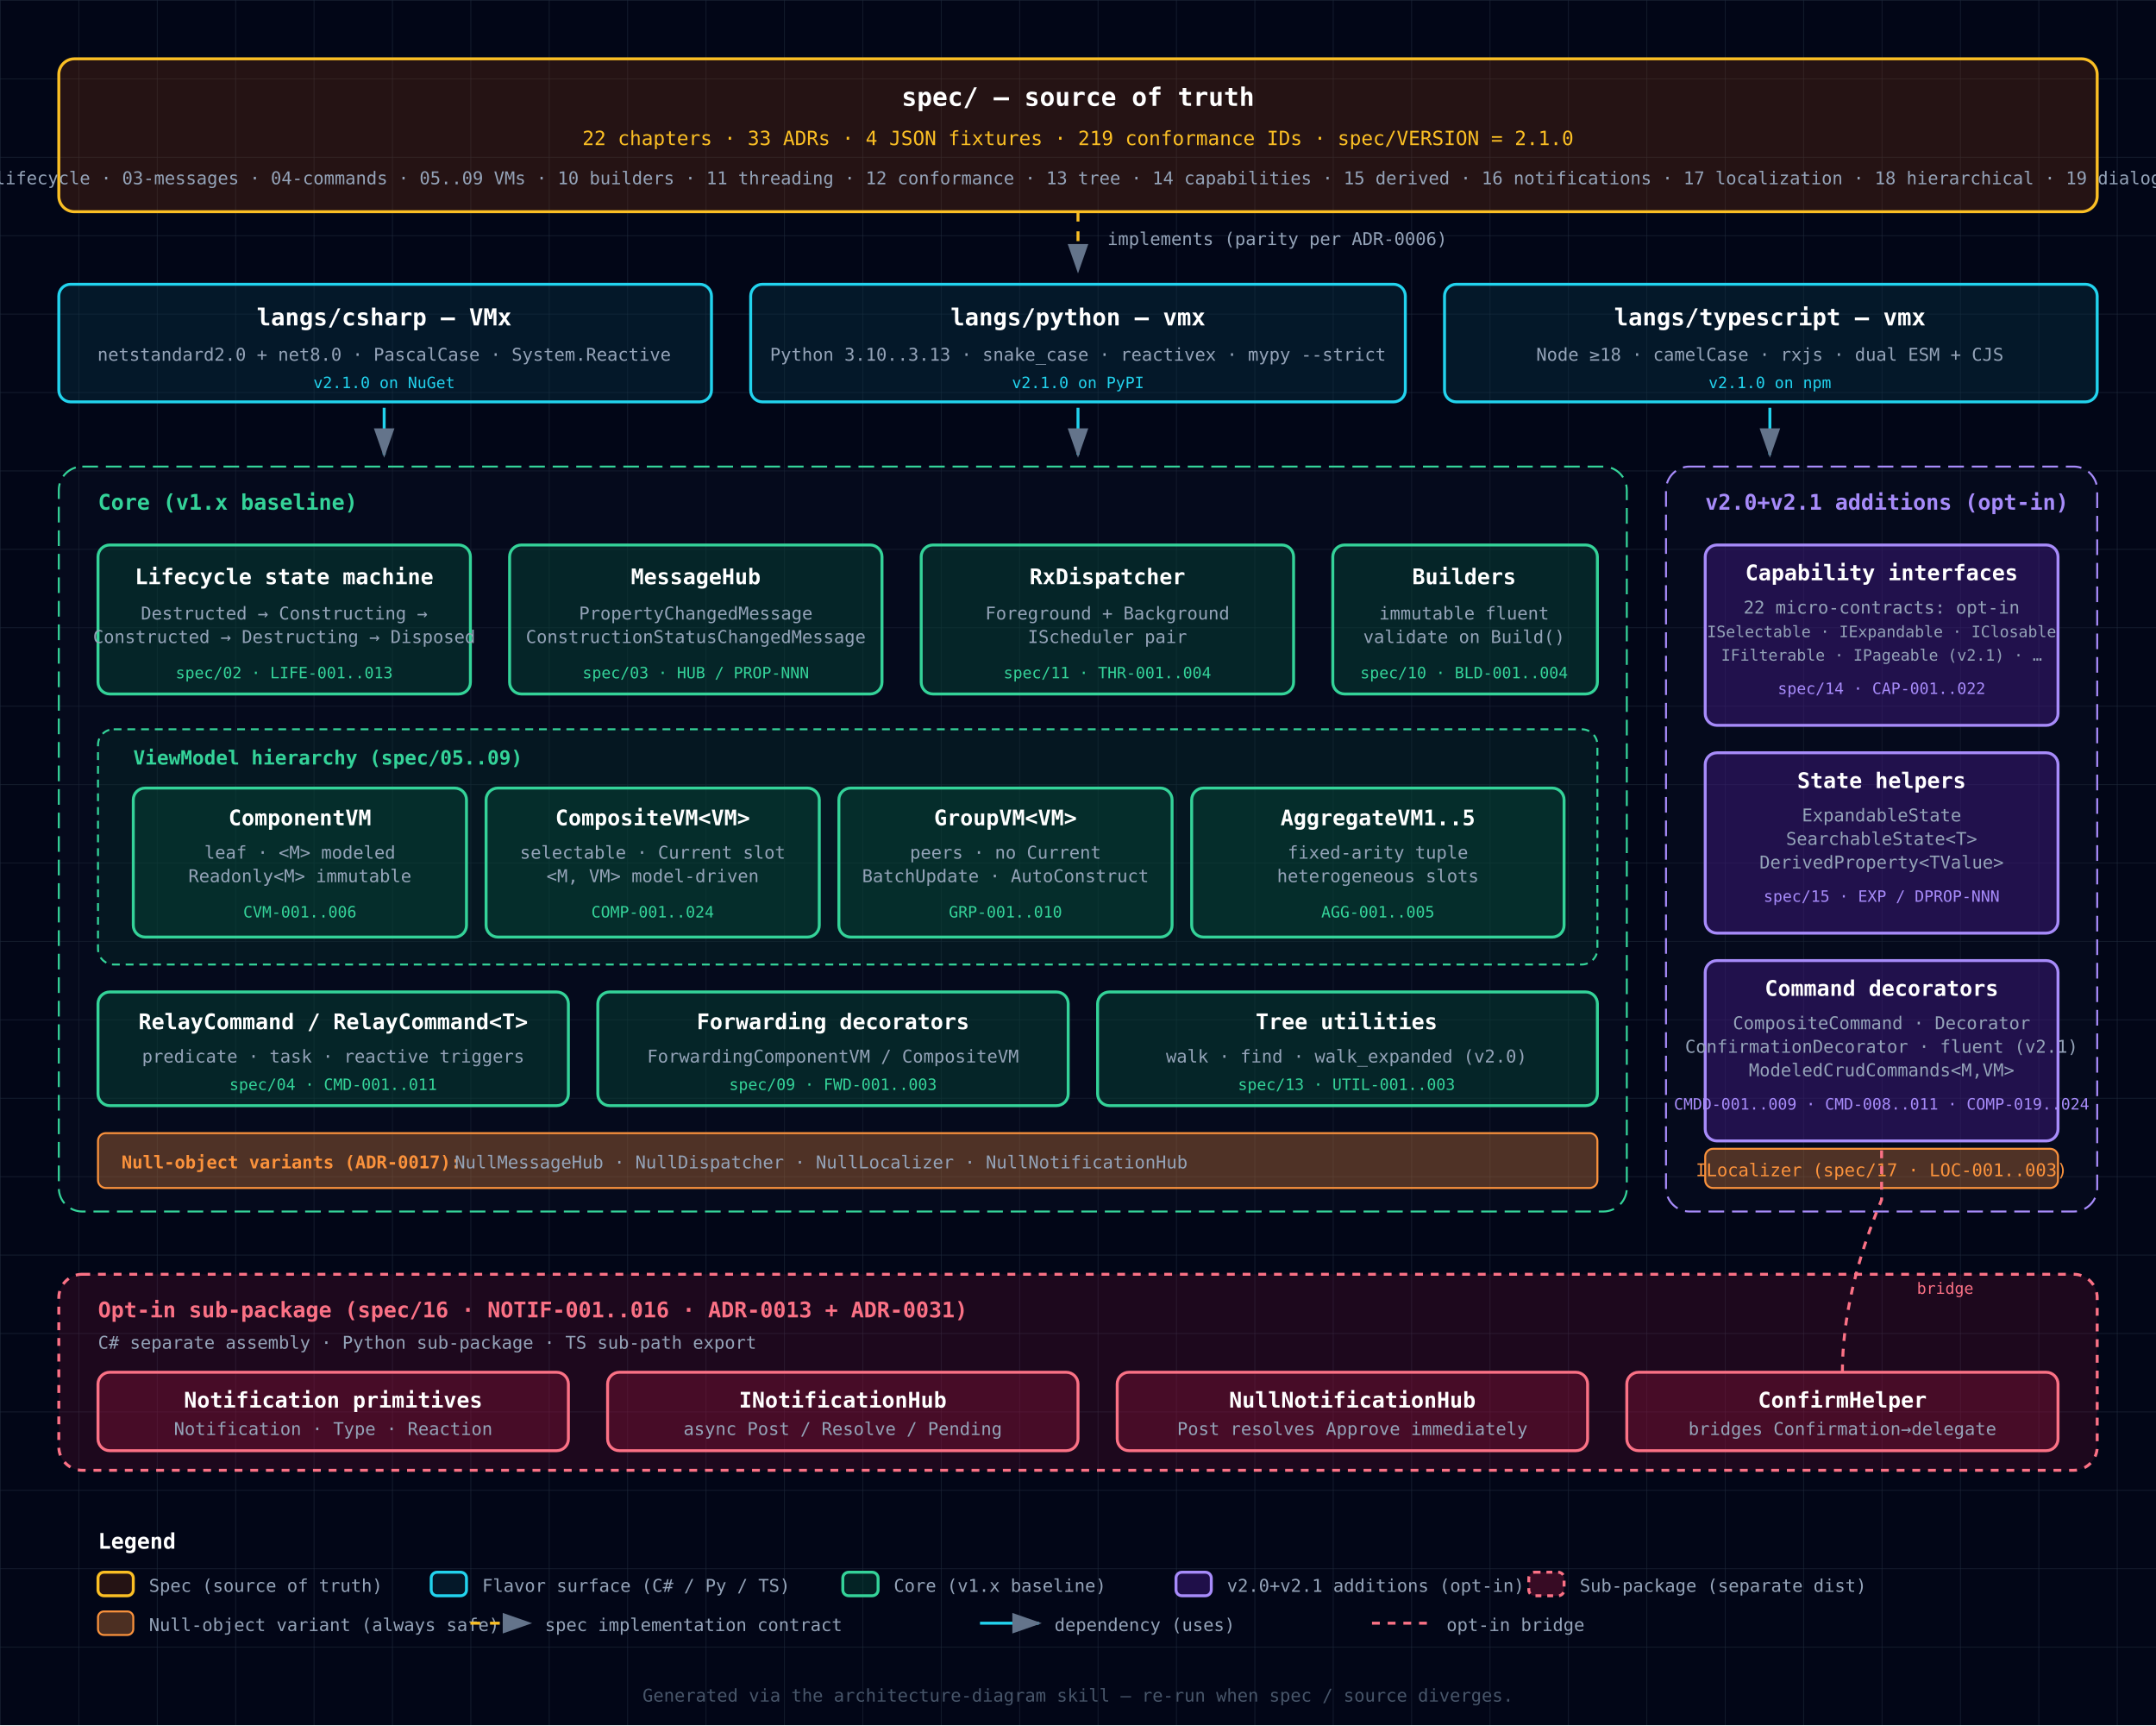
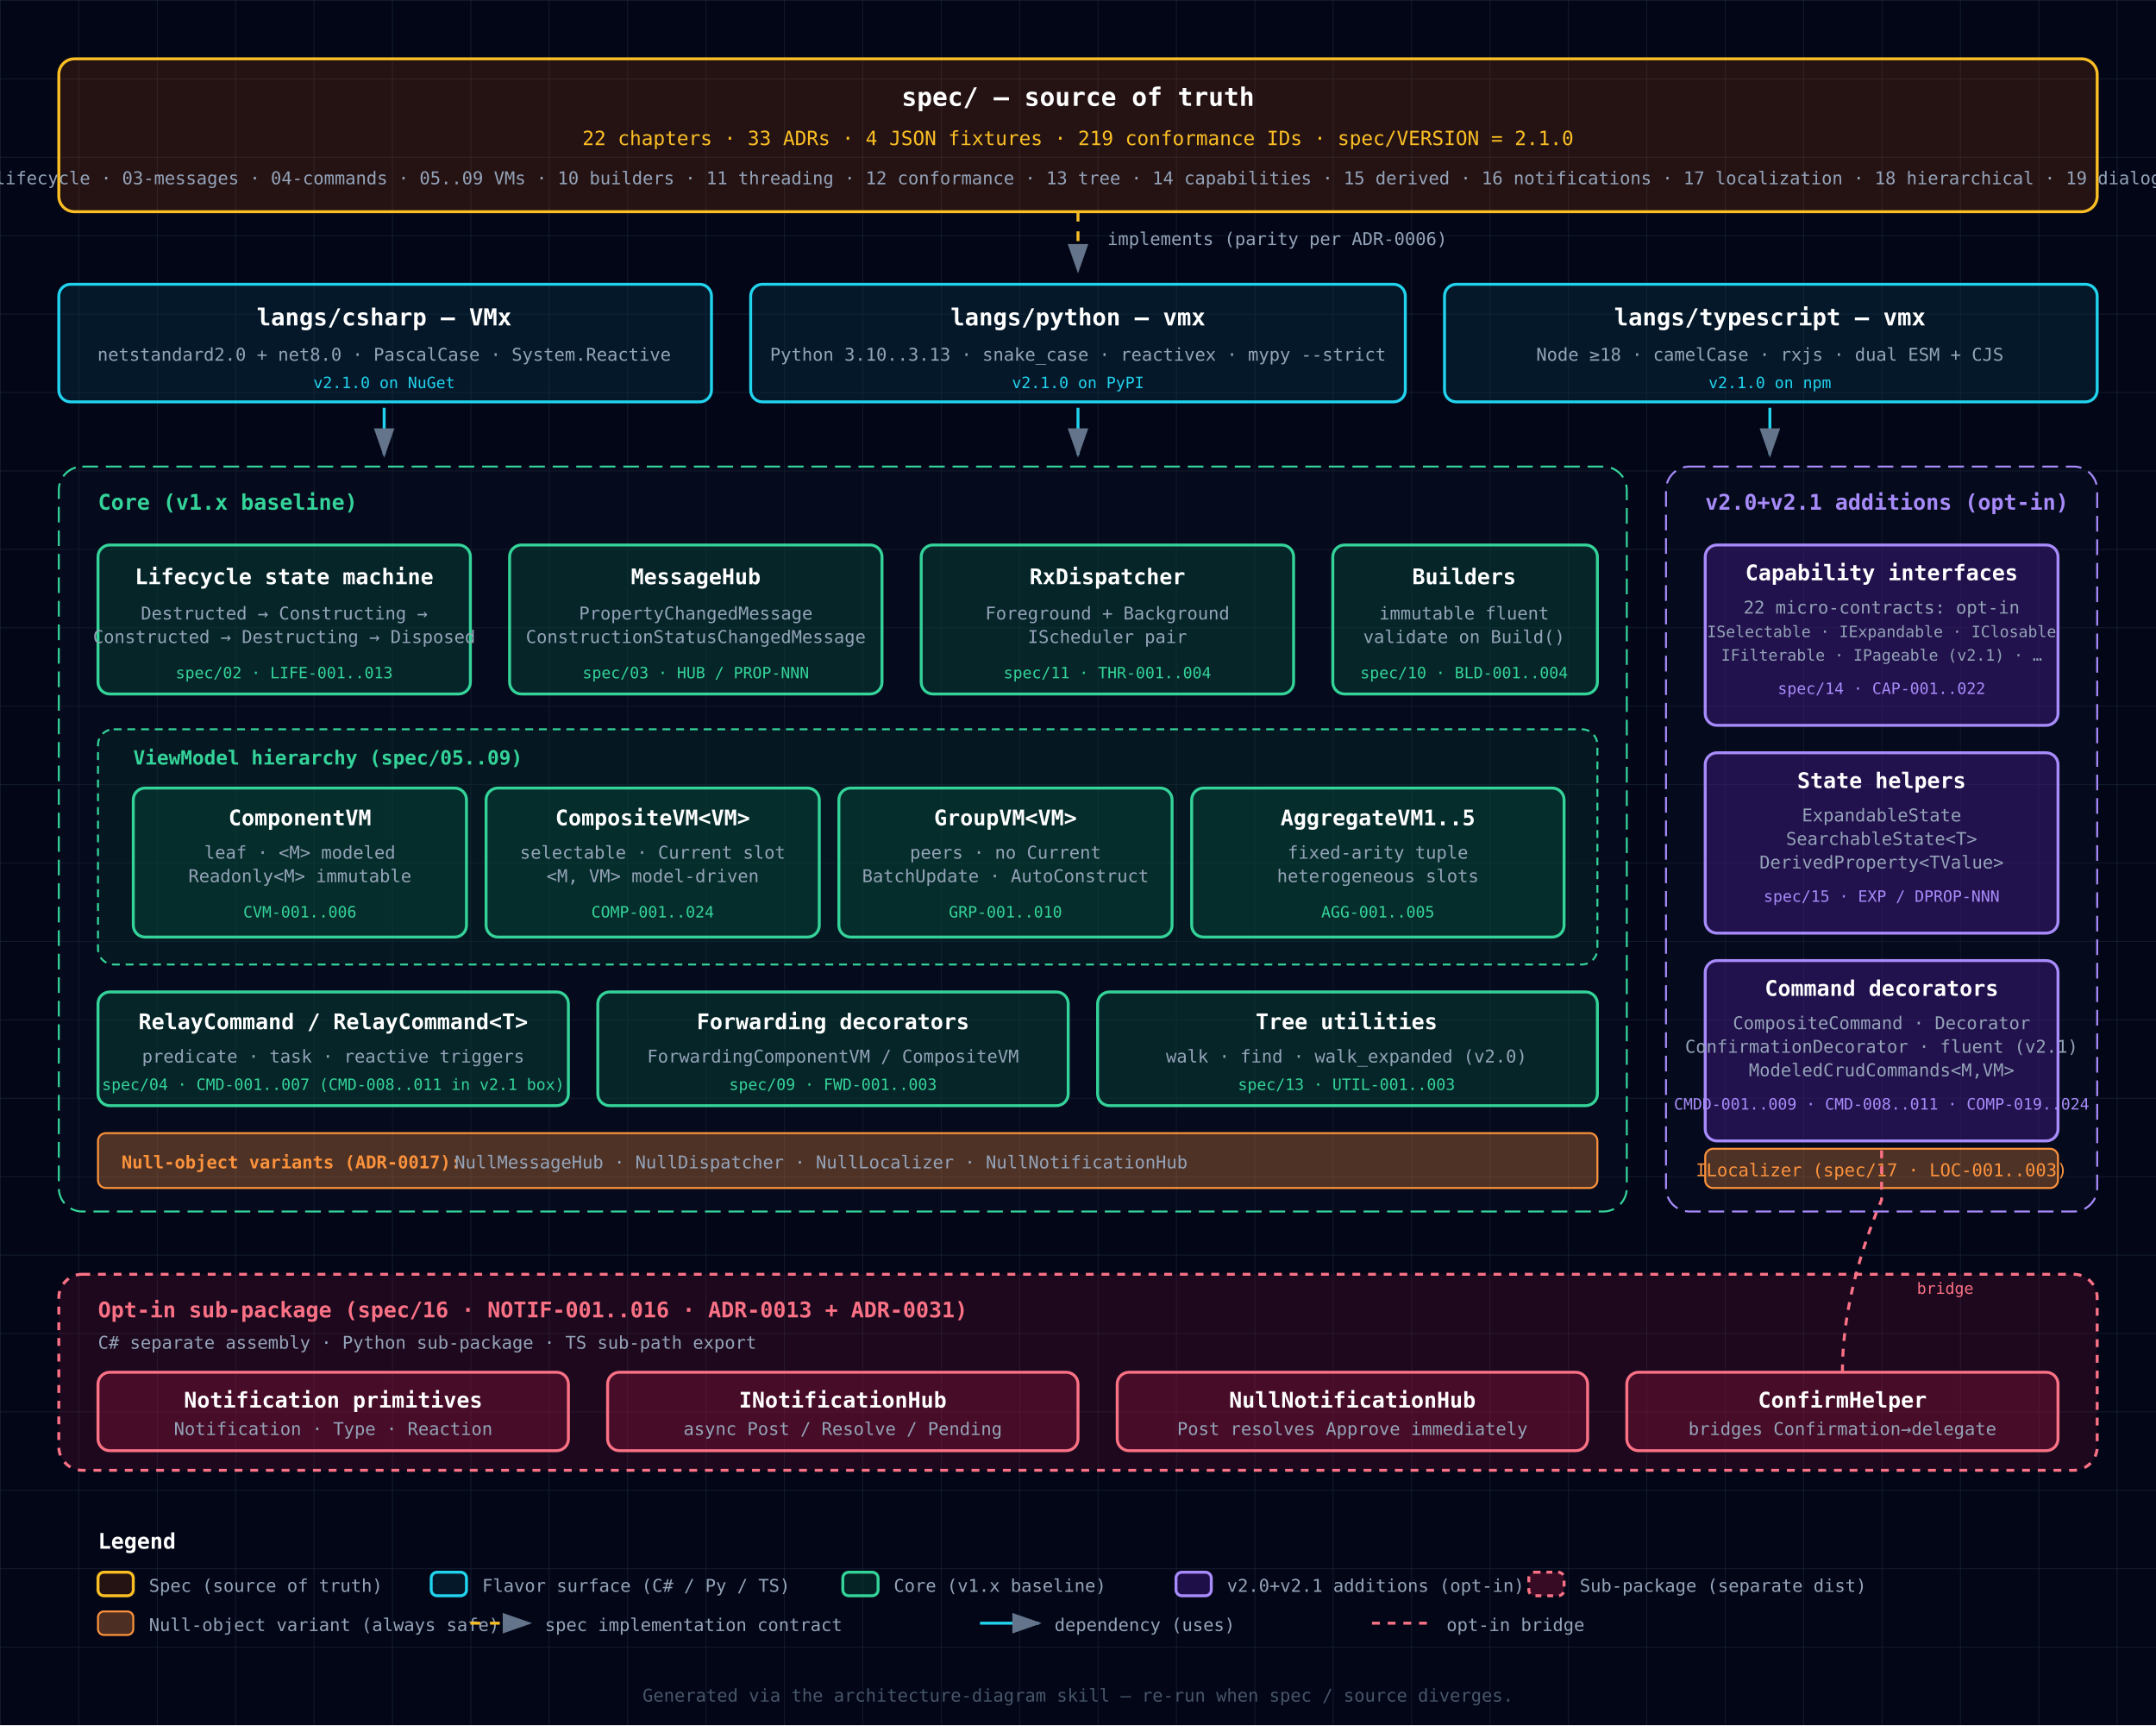
<svg xmlns="http://www.w3.org/2000/svg" viewBox="0 0 1100 880" width="1100" height="880" font-family="ui-monospace, 'JetBrains Mono', Menlo, Consolas, monospace">
  <defs>
    <marker id="arrowhead" markerWidth="10" markerHeight="7" refX="9" refY="3.5" orient="auto">
      <polygon points="0 0, 10 3.5, 0 7" fill="#64748b" />
    </marker>
    <pattern id="grid" width="40" height="40" patternUnits="userSpaceOnUse">
      <path d="M 40 0 L 0 0 0 40" fill="none" stroke="#1e293b" stroke-width="0.5" />
    </pattern>
  </defs>
  <rect width="100%" height="100%" fill="#020617" />
  <rect width="100%" height="100%" fill="url(#grid)" />
  <rect x="30" y="30" width="1040" height="78" rx="8" fill="rgba(120, 53, 15, 0.3)" stroke="#fbbf24" stroke-width="1.5" />
  <text x="550" y="54" fill="white" font-size="13" font-weight="700" text-anchor="middle">spec/ — source of truth</text>
  <text x="550" y="74" fill="#fbbf24" font-size="10" text-anchor="middle">22 chapters · 33 ADRs · 4 JSON fixtures · 219 conformance IDs · spec/VERSION = 2.1.0</text>
  <text x="550" y="94" fill="#94a3b8" font-size="9" text-anchor="middle">00-overview · 01-concepts · 02-lifecycle · 03-messages · 04-commands · 05..09 VMs · 10 builders · 11 threading · 12 conformance · 13 tree · 14 capabilities · 15 derived · 16 notifications · 17 localization · 18 hierarchical · 19 dialogs · 20 form-vm · 21 collections</text>
  <line x1="550" y1="108" x2="550" y2="138" stroke="#fbbf24" stroke-width="1.5" stroke-dasharray="5,5" marker-end="url(#arrowhead)" />
  <text x="565" y="125" fill="#94a3b8" font-size="9">implements (parity per ADR-0006)</text>
  <rect x="30" y="145" width="333" height="60" rx="6" fill="rgba(8, 51, 68, 0.4)" stroke="#22d3ee" stroke-width="1.5" />
  <text x="196" y="166" fill="white" font-size="12" font-weight="600" text-anchor="middle">langs/csharp — VMx</text>
  <text x="196" y="184" fill="#94a3b8" font-size="9" text-anchor="middle">netstandard2.0 + net8.0 · PascalCase · System.Reactive</text>
  <text x="196" y="198" fill="#22d3ee" font-size="8" text-anchor="middle">v2.1.0 on NuGet</text>
  <rect x="383" y="145" width="334" height="60" rx="6" fill="rgba(8, 51, 68, 0.4)" stroke="#22d3ee" stroke-width="1.5" />
  <text x="550" y="166" fill="white" font-size="12" font-weight="600" text-anchor="middle">langs/python — vmx</text>
  <text x="550" y="184" fill="#94a3b8" font-size="9" text-anchor="middle">Python 3.10..3.13 · snake_case · reactivex · mypy --strict</text>
  <text x="550" y="198" fill="#22d3ee" font-size="8" text-anchor="middle">v2.1.0 on PyPI</text>
  <rect x="737" y="145" width="333" height="60" rx="6" fill="rgba(8, 51, 68, 0.4)" stroke="#22d3ee" stroke-width="1.5" />
  <text x="903" y="166" fill="white" font-size="12" font-weight="600" text-anchor="middle">langs/typescript — vmx</text>
  <text x="903" y="184" fill="#94a3b8" font-size="9" text-anchor="middle">Node ≥18 · camelCase · rxjs · dual ESM + CJS</text>
  <text x="903" y="198" fill="#22d3ee" font-size="8" text-anchor="middle">v2.1.0 on npm</text>
  <line x1="196" y1="208" x2="196" y2="232" stroke="#22d3ee" stroke-width="1.5" marker-end="url(#arrowhead)" />
  <line x1="550" y1="208" x2="550" y2="232" stroke="#22d3ee" stroke-width="1.5" marker-end="url(#arrowhead)" />
  <line x1="903" y1="208" x2="903" y2="232" stroke="#22d3ee" stroke-width="1.5" marker-end="url(#arrowhead)" />
  <rect x="30" y="238" width="800" height="380" rx="12" fill="rgba(15, 23, 42, 0.3)" stroke="#34d399" stroke-width="1" stroke-dasharray="8,4" />
  <text x="50" y="260" fill="#34d399" font-size="11" font-weight="700">Core (v1.x baseline)</text>
  <rect x="50" y="278" width="190" height="76" rx="6" fill="rgba(6, 78, 59, 0.4)" stroke="#34d399" stroke-width="1.5" />
  <text x="145" y="298" fill="white" font-size="11" font-weight="600" text-anchor="middle">Lifecycle state machine</text>
  <text x="145" y="316" fill="#94a3b8" font-size="9" text-anchor="middle">Destructed → Constructing →</text>
  <text x="145" y="328" fill="#94a3b8" font-size="9" text-anchor="middle">Constructed → Destructing → Disposed</text>
  <text x="145" y="346" fill="#34d399" font-size="8" text-anchor="middle">spec/02 · LIFE-001..013</text>
  <rect x="260" y="278" width="190" height="76" rx="6" fill="rgba(6, 78, 59, 0.4)" stroke="#34d399" stroke-width="1.5" />
  <text x="355" y="298" fill="white" font-size="11" font-weight="600" text-anchor="middle">MessageHub</text>
  <text x="355" y="316" fill="#94a3b8" font-size="9" text-anchor="middle">PropertyChangedMessage</text>
  <text x="355" y="328" fill="#94a3b8" font-size="9" text-anchor="middle">ConstructionStatusChangedMessage</text>
  <text x="355" y="346" fill="#34d399" font-size="8" text-anchor="middle">spec/03 · HUB / PROP-NNN</text>
  <rect x="470" y="278" width="190" height="76" rx="6" fill="rgba(6, 78, 59, 0.4)" stroke="#34d399" stroke-width="1.5" />
  <text x="565" y="298" fill="white" font-size="11" font-weight="600" text-anchor="middle">RxDispatcher</text>
  <text x="565" y="316" fill="#94a3b8" font-size="9" text-anchor="middle">Foreground + Background</text>
  <text x="565" y="328" fill="#94a3b8" font-size="9" text-anchor="middle">IScheduler pair</text>
  <text x="565" y="346" fill="#34d399" font-size="8" text-anchor="middle">spec/11 · THR-001..004</text>
  <rect x="680" y="278" width="135" height="76" rx="6" fill="rgba(6, 78, 59, 0.4)" stroke="#34d399" stroke-width="1.5" />
  <text x="747" y="298" fill="white" font-size="11" font-weight="600" text-anchor="middle">Builders</text>
  <text x="747" y="316" fill="#94a3b8" font-size="9" text-anchor="middle">immutable fluent</text>
  <text x="747" y="328" fill="#94a3b8" font-size="9" text-anchor="middle">validate on Build()</text>
  <text x="747" y="346" fill="#34d399" font-size="8" text-anchor="middle">spec/10 · BLD-001..004</text>
  <rect x="50" y="372" width="765" height="120" rx="8" fill="rgba(6, 78, 59, 0.2)" stroke="#34d399" stroke-width="1" stroke-dasharray="4,3" />
  <text x="68" y="390" fill="#34d399" font-size="10" font-weight="700">ViewModel hierarchy (spec/05..09)</text>
  <rect x="68" y="402" width="170" height="76" rx="6" fill="rgba(6, 78, 59, 0.4)" stroke="#34d399" stroke-width="1.5" />
  <text x="153" y="421" fill="white" font-size="11" font-weight="600" text-anchor="middle">ComponentVM</text>
  <text x="153" y="438" fill="#94a3b8" font-size="9" text-anchor="middle">leaf · &lt;M&gt; modeled</text>
  <text x="153" y="450" fill="#94a3b8" font-size="9" text-anchor="middle">Readonly&lt;M&gt; immutable</text>
  <text x="153" y="468" fill="#34d399" font-size="8" text-anchor="middle">CVM-001..006</text>
  <rect x="248" y="402" width="170" height="76" rx="6" fill="rgba(6, 78, 59, 0.4)" stroke="#34d399" stroke-width="1.5" />
  <text x="333" y="421" fill="white" font-size="11" font-weight="600" text-anchor="middle">CompositeVM&lt;VM&gt;</text>
  <text x="333" y="438" fill="#94a3b8" font-size="9" text-anchor="middle">selectable · Current slot</text>
  <text x="333" y="450" fill="#94a3b8" font-size="9" text-anchor="middle">&lt;M, VM&gt; model-driven</text>
  <text x="333" y="468" fill="#34d399" font-size="8" text-anchor="middle">COMP-001..024</text>
  <rect x="428" y="402" width="170" height="76" rx="6" fill="rgba(6, 78, 59, 0.4)" stroke="#34d399" stroke-width="1.5" />
  <text x="513" y="421" fill="white" font-size="11" font-weight="600" text-anchor="middle">GroupVM&lt;VM&gt;</text>
  <text x="513" y="438" fill="#94a3b8" font-size="9" text-anchor="middle">peers · no Current</text>
  <text x="513" y="450" fill="#94a3b8" font-size="9" text-anchor="middle">BatchUpdate · AutoConstruct</text>
  <text x="513" y="468" fill="#34d399" font-size="8" text-anchor="middle">GRP-001..010</text>
  <rect x="608" y="402" width="190" height="76" rx="6" fill="rgba(6, 78, 59, 0.4)" stroke="#34d399" stroke-width="1.5" />
  <text x="703" y="421" fill="white" font-size="11" font-weight="600" text-anchor="middle">AggregateVM1..5</text>
  <text x="703" y="438" fill="#94a3b8" font-size="9" text-anchor="middle">fixed-arity tuple</text>
  <text x="703" y="450" fill="#94a3b8" font-size="9" text-anchor="middle">heterogeneous slots</text>
  <text x="703" y="468" fill="#34d399" font-size="8" text-anchor="middle">AGG-001..005</text>
  <rect x="50" y="506" width="240" height="58" rx="6" fill="rgba(6, 78, 59, 0.4)" stroke="#34d399" stroke-width="1.5" />
  <text x="170" y="525" fill="white" font-size="11" font-weight="600" text-anchor="middle">RelayCommand / RelayCommand&lt;T&gt;</text>
  <text x="170" y="542" fill="#94a3b8" font-size="9" text-anchor="middle">predicate · task · reactive triggers</text>
-   <text x="170" y="556" fill="#34d399" font-size="8" text-anchor="middle">spec/04 · CMD-001..011</text>
+   <text x="170" y="556" fill="#34d399" font-size="8" text-anchor="middle">spec/04 · CMD-001..007 (CMD-008..011 in v2.1 box)</text>
  <rect x="305" y="506" width="240" height="58" rx="6" fill="rgba(6, 78, 59, 0.4)" stroke="#34d399" stroke-width="1.5" />
  <text x="425" y="525" fill="white" font-size="11" font-weight="600" text-anchor="middle">Forwarding decorators</text>
  <text x="425" y="542" fill="#94a3b8" font-size="9" text-anchor="middle">ForwardingComponentVM / CompositeVM</text>
  <text x="425" y="556" fill="#34d399" font-size="8" text-anchor="middle">spec/09 · FWD-001..003</text>
  <rect x="560" y="506" width="255" height="58" rx="6" fill="rgba(6, 78, 59, 0.4)" stroke="#34d399" stroke-width="1.5" />
  <text x="687" y="525" fill="white" font-size="11" font-weight="600" text-anchor="middle">Tree utilities</text>
  <text x="687" y="542" fill="#94a3b8" font-size="9" text-anchor="middle">walk · find · walk_expanded (v2.0)</text>
  <text x="687" y="556" fill="#34d399" font-size="8" text-anchor="middle">spec/13 · UTIL-001..003</text>
  <rect x="50" y="578" width="765" height="28" rx="4" fill="rgba(251, 146, 60, 0.3)" stroke="#fb923c" stroke-width="1" />
  <text x="62" y="596" fill="#fb923c" font-size="9" font-weight="600">Null-object variants (ADR-0017):</text>
  <text x="232" y="596" fill="#94a3b8" font-size="9">NullMessageHub  ·  NullDispatcher  ·  NullLocalizer  ·  NullNotificationHub</text>
  <rect x="850" y="238" width="220" height="380" rx="12" fill="rgba(15, 23, 42, 0.3)" stroke="#a78bfa" stroke-width="1" stroke-dasharray="8,4" />
  <text x="870" y="260" fill="#a78bfa" font-size="11" font-weight="700">v2.0+v2.1 additions (opt-in)</text>
  <rect x="870" y="278" width="180" height="92" rx="6" fill="rgba(76, 29, 149, 0.4)" stroke="#a78bfa" stroke-width="1.5" />
  <text x="960" y="296" fill="white" font-size="11" font-weight="600" text-anchor="middle">Capability interfaces</text>
  <text x="960" y="313" fill="#94a3b8" font-size="9" text-anchor="middle">22 micro-contracts: opt-in</text>
  <text x="960" y="325" fill="#94a3b8" font-size="8" text-anchor="middle">ISelectable · IExpandable · IClosable</text>
  <text x="960" y="337" fill="#94a3b8" font-size="8" text-anchor="middle">IFilterable · IPageable (v2.1) · …</text>
  <text x="960" y="354" fill="#a78bfa" font-size="8" text-anchor="middle">spec/14 · CAP-001..022</text>
  <rect x="870" y="384" width="180" height="92" rx="6" fill="rgba(76, 29, 149, 0.4)" stroke="#a78bfa" stroke-width="1.5" />
  <text x="960" y="402" fill="white" font-size="11" font-weight="600" text-anchor="middle">State helpers</text>
  <text x="960" y="419" fill="#94a3b8" font-size="9" text-anchor="middle">ExpandableState</text>
  <text x="960" y="431" fill="#94a3b8" font-size="9" text-anchor="middle">SearchableState&lt;T&gt;</text>
  <text x="960" y="443" fill="#94a3b8" font-size="9" text-anchor="middle">DerivedProperty&lt;TValue&gt;</text>
  <text x="960" y="460" fill="#a78bfa" font-size="8" text-anchor="middle">spec/15 · EXP / DPROP-NNN</text>
  <rect x="870" y="490" width="180" height="92" rx="6" fill="rgba(76, 29, 149, 0.4)" stroke="#a78bfa" stroke-width="1.5" />
  <text x="960" y="508" fill="white" font-size="11" font-weight="600" text-anchor="middle">Command decorators</text>
  <text x="960" y="525" fill="#94a3b8" font-size="9" text-anchor="middle">CompositeCommand · Decorator</text>
  <text x="960" y="537" fill="#94a3b8" font-size="9" text-anchor="middle">ConfirmationDecorator · fluent (v2.1)</text>
  <text x="960" y="549" fill="#94a3b8" font-size="9" text-anchor="middle">ModeledCrudCommands&lt;M,VM&gt;</text>
  <text x="960" y="566" fill="#a78bfa" font-size="8" text-anchor="middle">CMDD-001..009 · CMD-008..011 · COMP-019..024</text>
  <rect x="870" y="586" width="180" height="20" rx="4" fill="rgba(251, 146, 60, 0.3)" stroke="#fb923c" stroke-width="1" />
  <text x="960" y="600" fill="#fb923c" font-size="9" text-anchor="middle">ILocalizer (spec/17 · LOC-001..003)</text>
  <rect x="30" y="650" width="1040" height="100" rx="12" fill="rgba(136, 19, 55, 0.2)" stroke="#fb7185" stroke-width="1.5" stroke-dasharray="4,4" />
  <text x="50" y="672" fill="#fb7185" font-size="11" font-weight="700">Opt-in sub-package (spec/16 · NOTIF-001..016 · ADR-0013 + ADR-0031)</text>
  <text x="50" y="688" fill="#94a3b8" font-size="9">C# separate assembly · Python sub-package · TS sub-path export</text>
  <rect x="50" y="700" width="240" height="40" rx="6" fill="rgba(136, 19, 55, 0.4)" stroke="#fb7185" stroke-width="1.5" />
  <text x="170" y="718" fill="white" font-size="11" font-weight="600" text-anchor="middle">Notification primitives</text>
  <text x="170" y="732" fill="#94a3b8" font-size="9" text-anchor="middle">Notification · Type · Reaction</text>
  <rect x="310" y="700" width="240" height="40" rx="6" fill="rgba(136, 19, 55, 0.4)" stroke="#fb7185" stroke-width="1.5" />
  <text x="430" y="718" fill="white" font-size="11" font-weight="600" text-anchor="middle">INotificationHub</text>
  <text x="430" y="732" fill="#94a3b8" font-size="9" text-anchor="middle">async Post / Resolve / Pending</text>
  <rect x="570" y="700" width="240" height="40" rx="6" fill="rgba(136, 19, 55, 0.4)" stroke="#fb7185" stroke-width="1.5" />
  <text x="690" y="718" fill="white" font-size="11" font-weight="600" text-anchor="middle">NullNotificationHub</text>
  <text x="690" y="732" fill="#94a3b8" font-size="9" text-anchor="middle">Post resolves Approve immediately</text>
  <rect x="830" y="700" width="220" height="40" rx="6" fill="rgba(136, 19, 55, 0.4)" stroke="#fb7185" stroke-width="1.5" />
  <text x="940" y="718" fill="white" font-size="11" font-weight="600" text-anchor="middle">ConfirmHelper</text>
  <text x="940" y="732" fill="#94a3b8" font-size="9" text-anchor="middle">bridges Confirmation→delegate</text>
  <path d="M 940 700 Q 940 660 960 612 L 960 586" fill="none" stroke="#fb7185" stroke-width="1.5" stroke-dasharray="4,4" />
  <text x="978" y="660" fill="#fb7185" font-size="8">bridge</text>
  <text x="50" y="790" fill="white" font-size="11" font-weight="700">Legend</text>
  <rect x="50" y="802" width="18" height="12" rx="3" fill="rgba(120, 53, 15, 0.3)" stroke="#fbbf24" stroke-width="1.5" />
  <text x="76" y="812" fill="#94a3b8" font-size="9">Spec (source of truth)</text>
  <rect x="220" y="802" width="18" height="12" rx="3" fill="rgba(8, 51, 68, 0.4)" stroke="#22d3ee" stroke-width="1.5" />
  <text x="246" y="812" fill="#94a3b8" font-size="9">Flavor surface (C# / Py / TS)</text>
  <rect x="430" y="802" width="18" height="12" rx="3" fill="rgba(6, 78, 59, 0.4)" stroke="#34d399" stroke-width="1.5" />
  <text x="456" y="812" fill="#94a3b8" font-size="9">Core (v1.x baseline)</text>
  <rect x="600" y="802" width="18" height="12" rx="3" fill="rgba(76, 29, 149, 0.4)" stroke="#a78bfa" stroke-width="1.5" />
  <text x="626" y="812" fill="#94a3b8" font-size="9">v2.0+v2.1 additions (opt-in)</text>
  <rect x="780" y="802" width="18" height="12" rx="3" fill="rgba(136, 19, 55, 0.4)" stroke="#fb7185" stroke-width="1.5" stroke-dasharray="3,3" />
  <text x="806" y="812" fill="#94a3b8" font-size="9">Sub-package (separate dist)</text>
  <rect x="50" y="822" width="18" height="12" rx="3" fill="rgba(251, 146, 60, 0.3)" stroke="#fb923c" stroke-width="1" />
  <text x="76" y="832" fill="#94a3b8" font-size="9">Null-object variant (always safe)</text>
  <line x1="240" y1="828" x2="270" y2="828" stroke="#fbbf24" stroke-width="1.5" stroke-dasharray="5,5" marker-end="url(#arrowhead)" />
  <text x="278" y="832" fill="#94a3b8" font-size="9">spec implementation contract</text>
  <line x1="500" y1="828" x2="530" y2="828" stroke="#22d3ee" stroke-width="1.5" marker-end="url(#arrowhead)" />
  <text x="538" y="832" fill="#94a3b8" font-size="9">dependency (uses)</text>
  <line x1="700" y1="828" x2="730" y2="828" stroke="#fb7185" stroke-width="1.5" stroke-dasharray="4,4" />
  <text x="738" y="832" fill="#94a3b8" font-size="9">opt-in bridge</text>
  <text x="550" y="868" fill="#475569" font-size="9" text-anchor="middle">Generated via the architecture-diagram skill — re-run when spec / source diverges.</text>
</svg>
